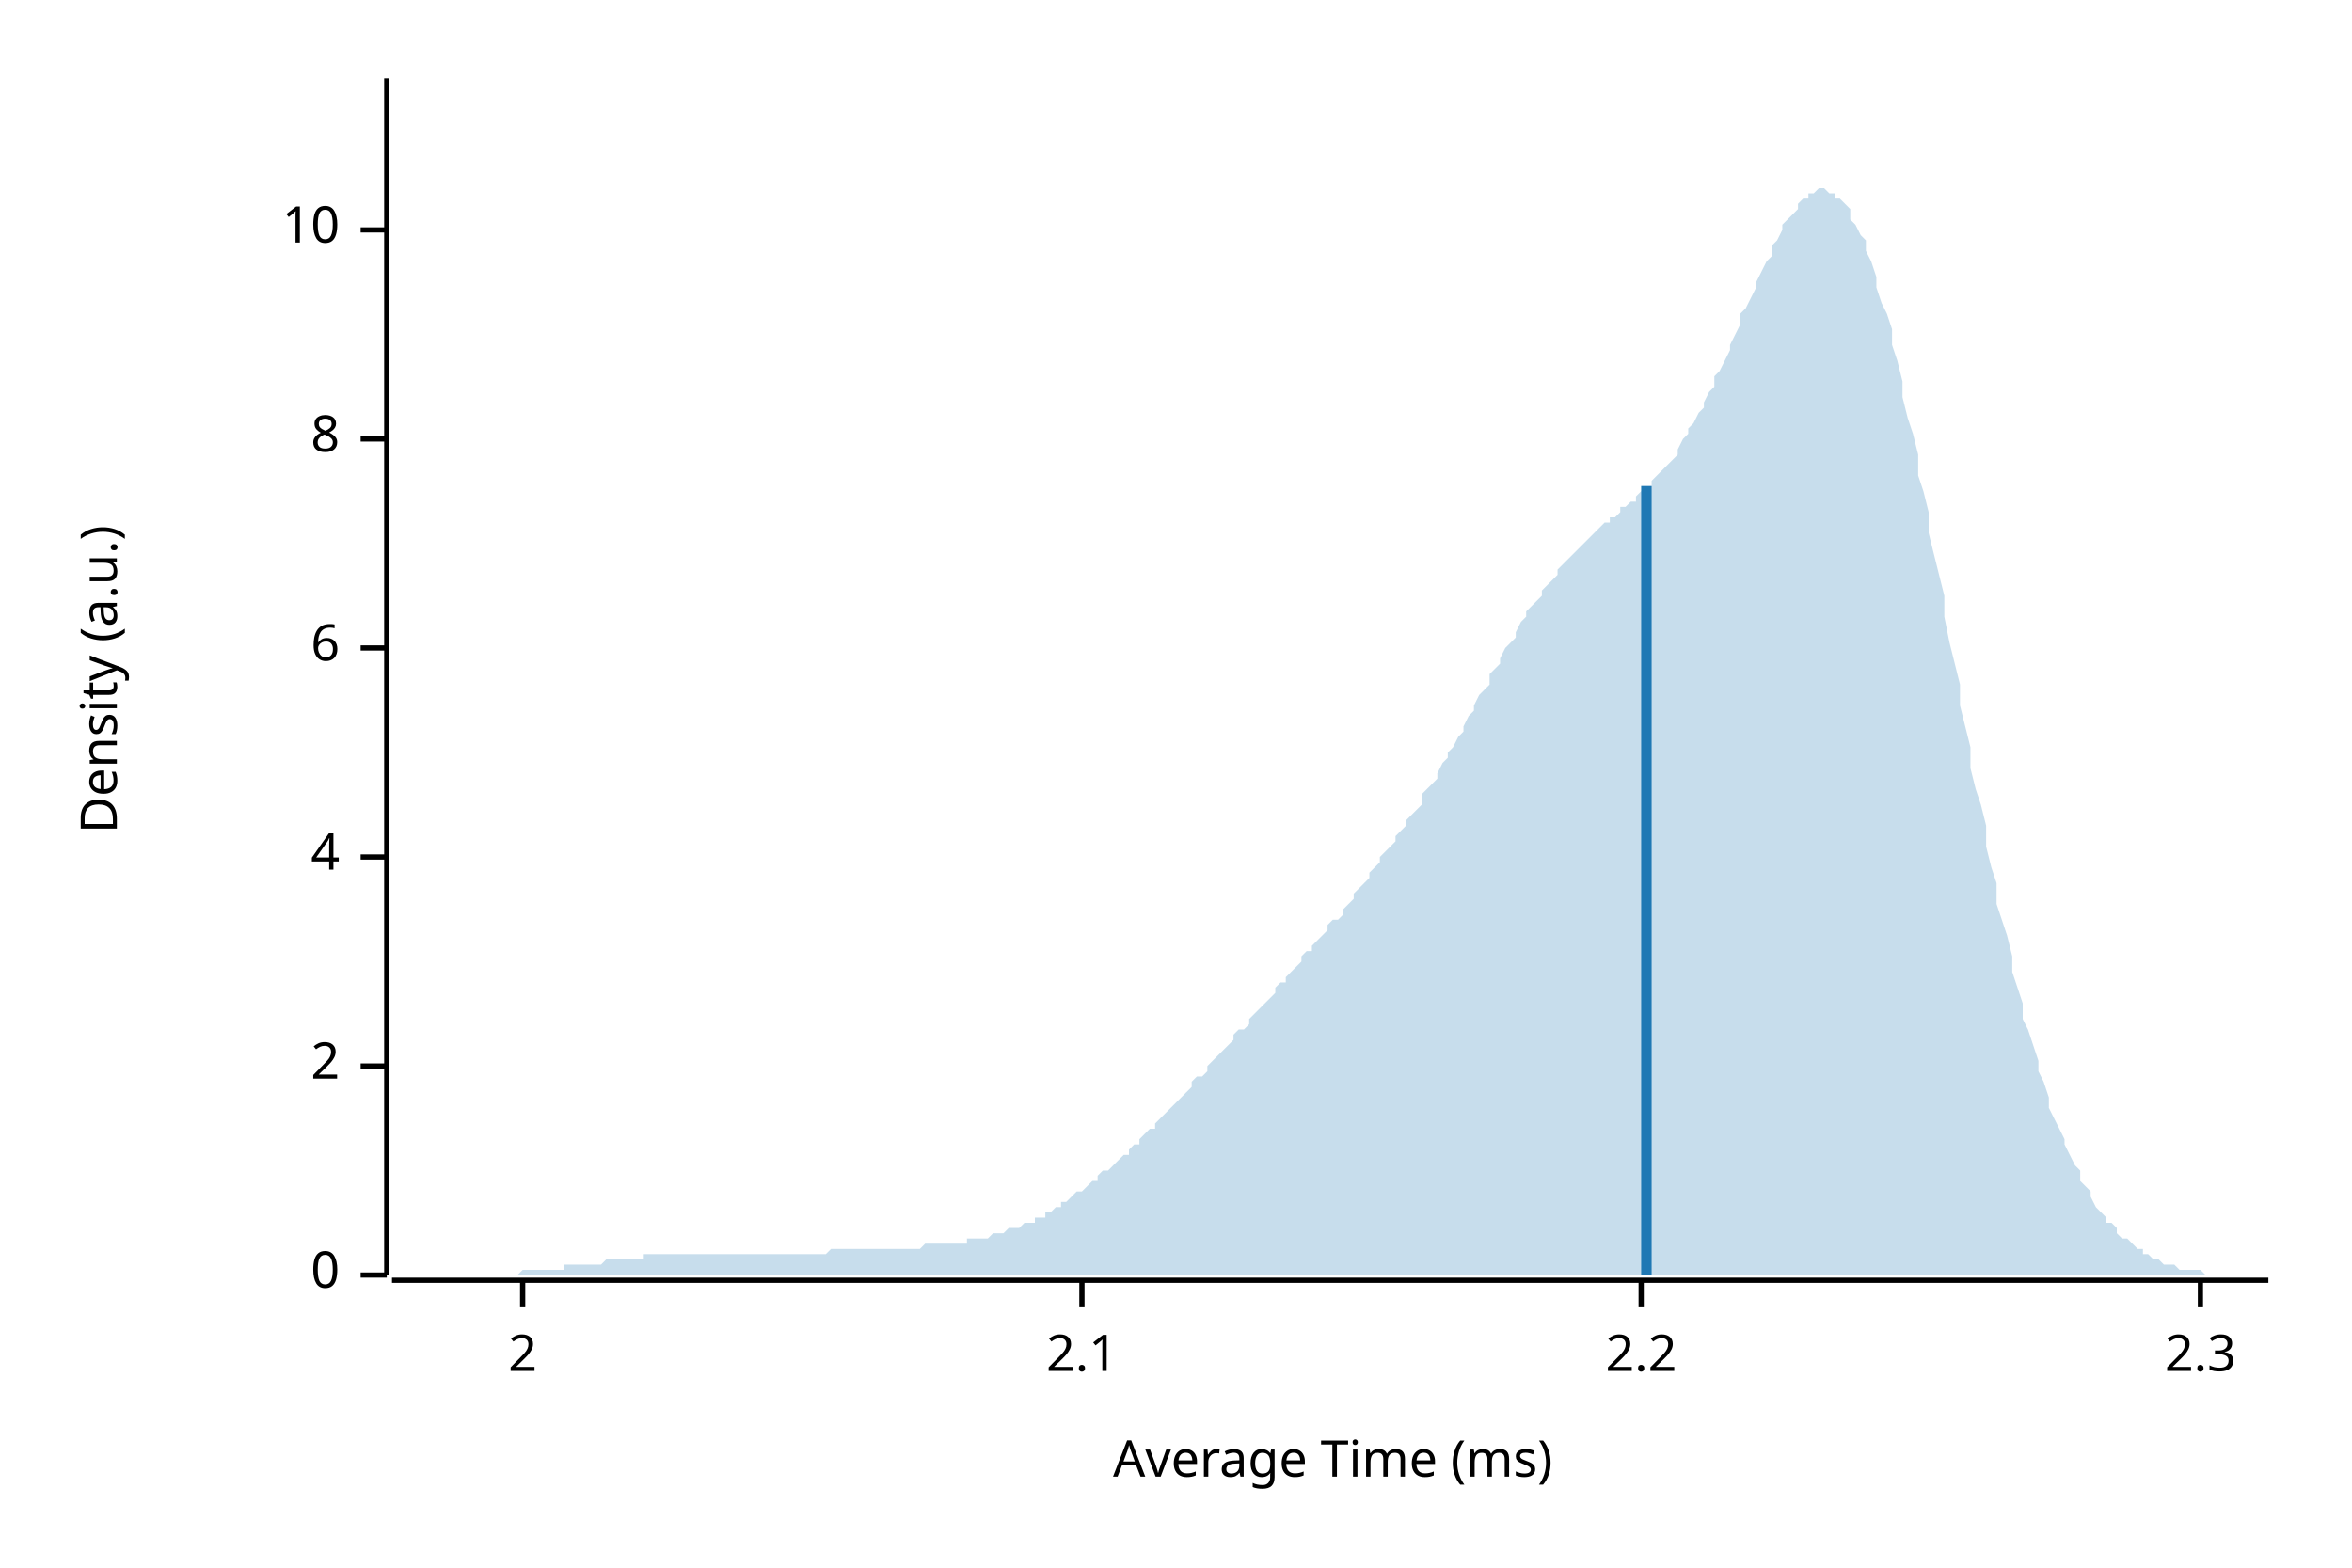
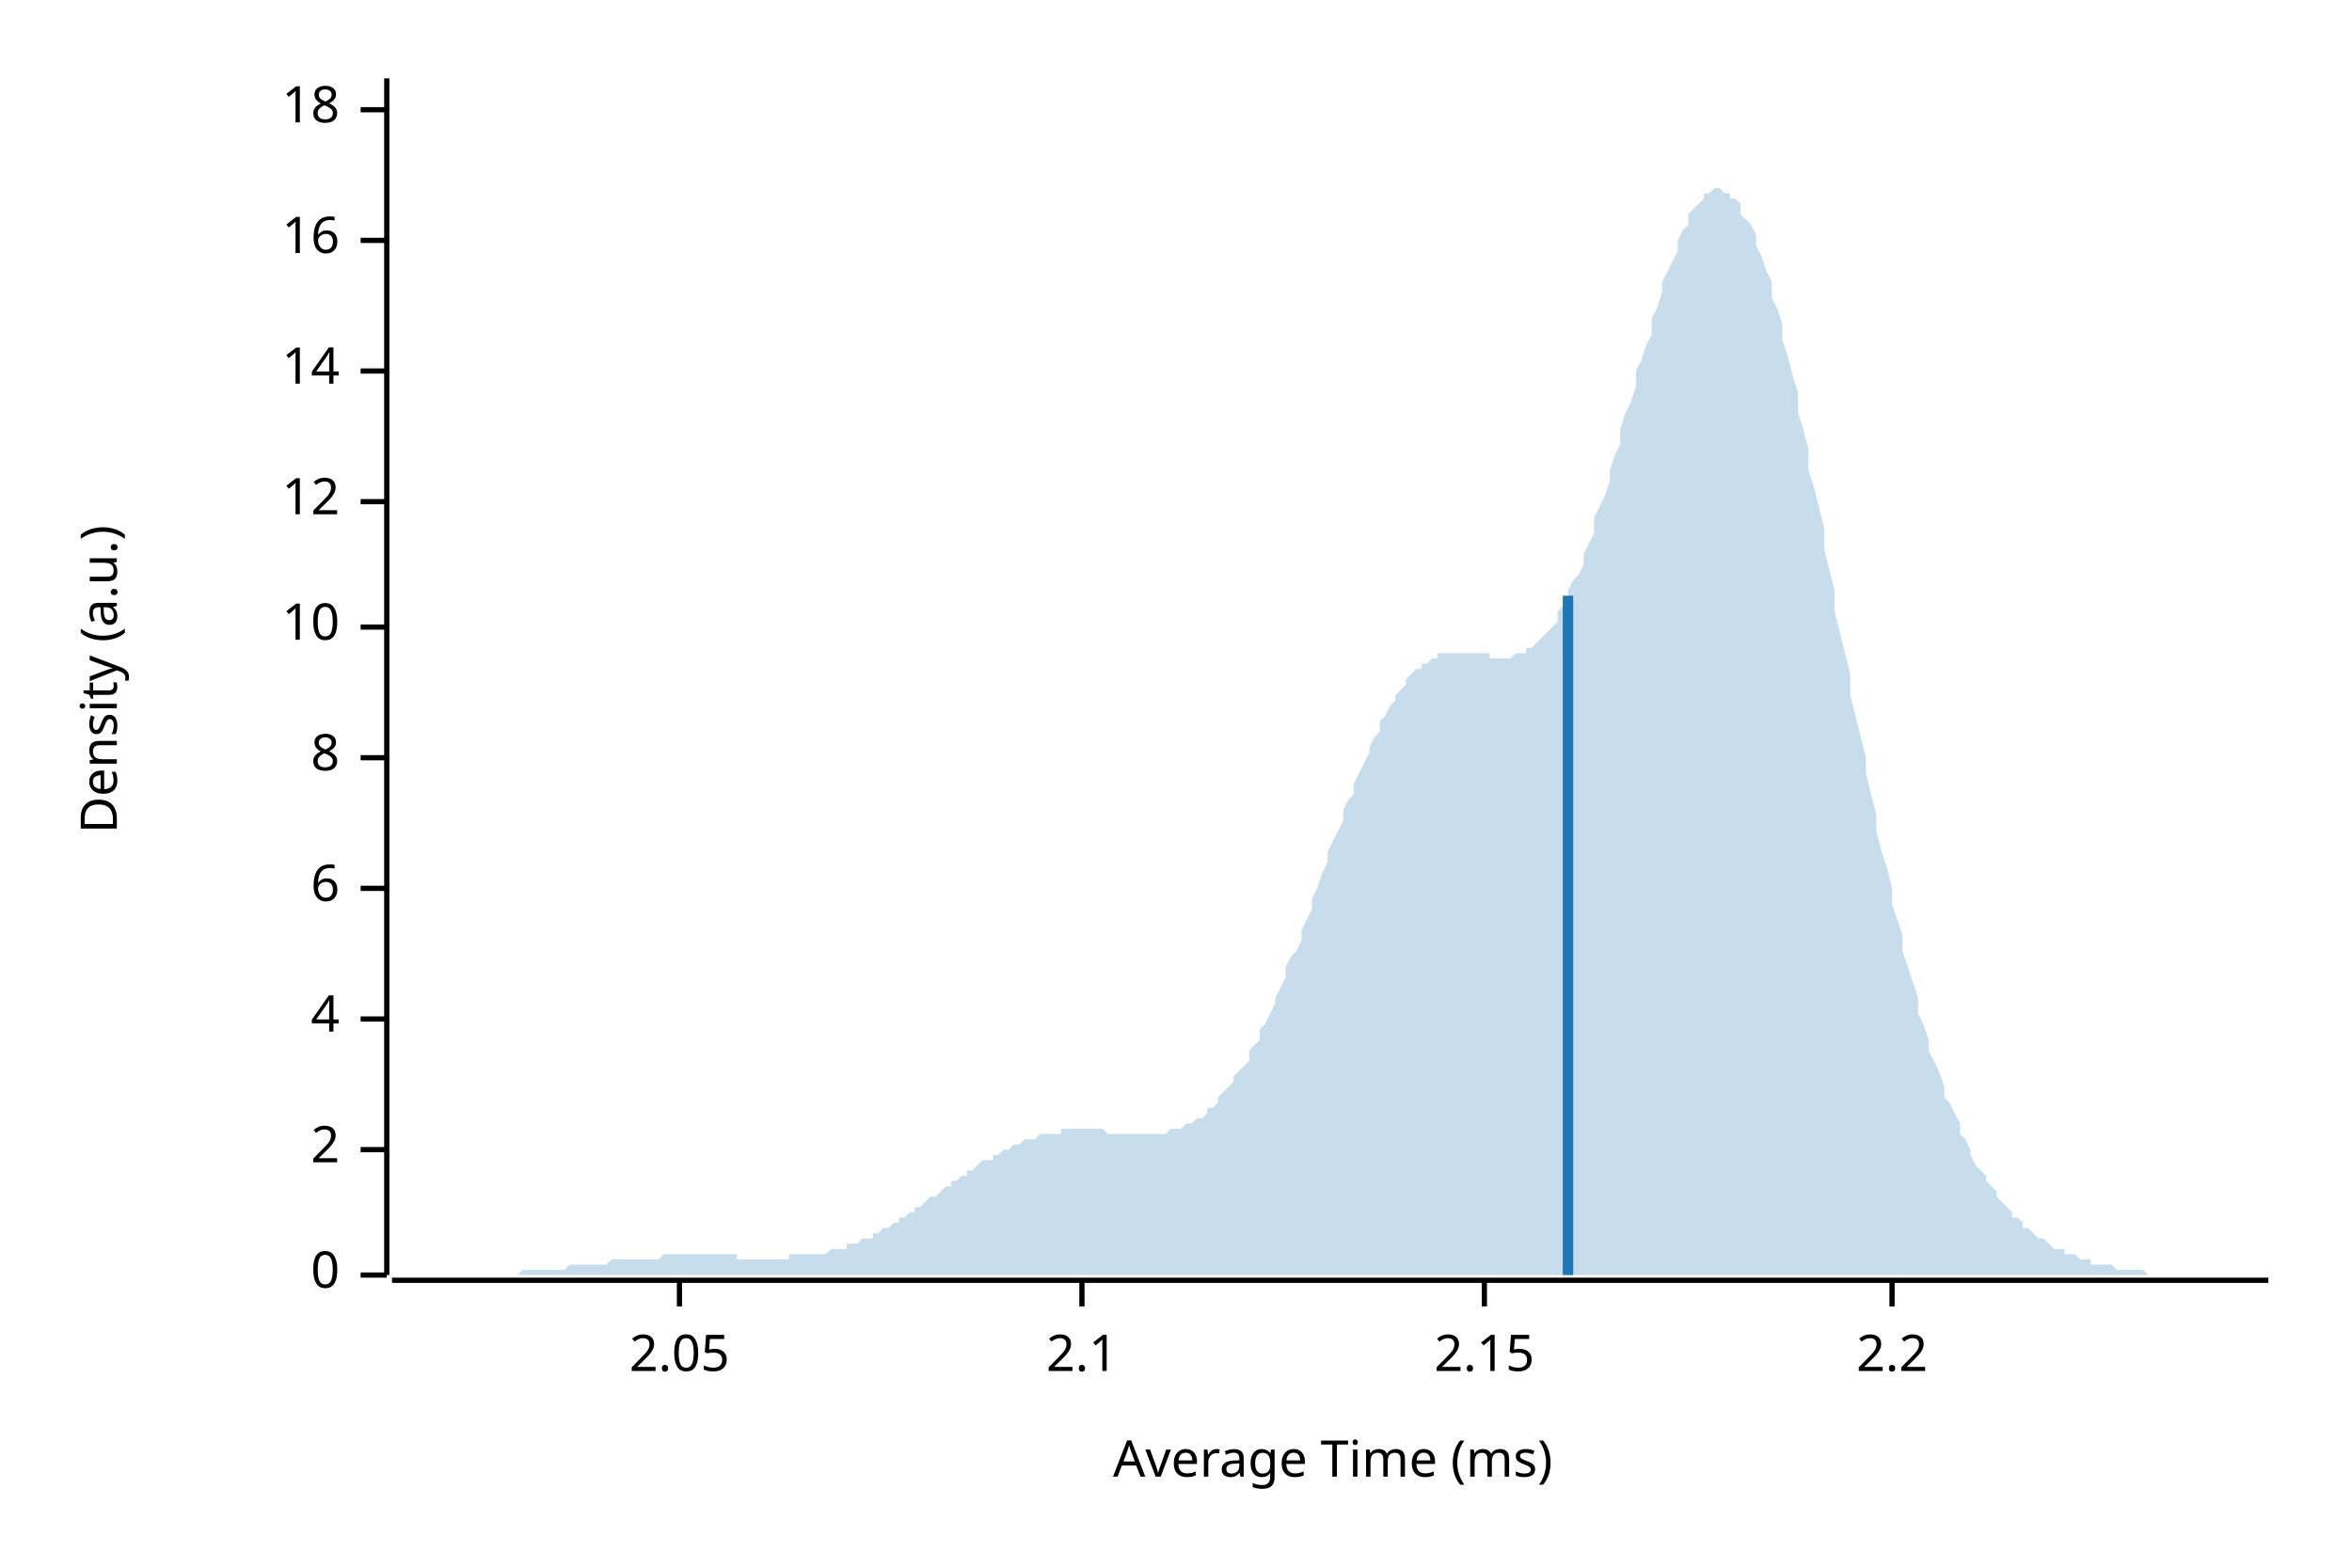
<svg xmlns="http://www.w3.org/2000/svg" width="450" height="300" viewBox="0 0 450 300">
  <text x="15" y="130" dy="0.76em" text-anchor="middle" font-family="sans-serif" font-size="9.677" opacity="1" fill="#000000" transform="rotate(270, 15, 130)">
Density (a.u.)
</text>
  <text x="255" y="285" dy="-0.5ex" text-anchor="middle" font-family="sans-serif" font-size="9.677" opacity="1" fill="#000000">
Average Time (ms)
</text>
  <polyline fill="none" opacity="1" stroke="#000000" stroke-width="1" points="74,15 74,244 " />
  <text x="65" y="244" dy="0.5ex" text-anchor="end" font-family="sans-serif" font-size="9.677" opacity="1" fill="#000000">
0
</text>
  <polyline fill="none" opacity="1" stroke="#000000" stroke-width="1" points="69,244 74,244 " />
-   <text x="65" y="204" dy="0.5ex" text-anchor="end" font-family="sans-serif" font-size="9.677" opacity="1" fill="#000000">
+   <text x="65" y="220" dy="0.5ex" text-anchor="end" font-family="sans-serif" font-size="9.677" opacity="1" fill="#000000">
2
</text>
-   <polyline fill="none" opacity="1" stroke="#000000" stroke-width="1" points="69,204 74,204 " />
-   <text x="65" y="164" dy="0.5ex" text-anchor="end" font-family="sans-serif" font-size="9.677" opacity="1" fill="#000000">
+   <polyline fill="none" opacity="1" stroke="#000000" stroke-width="1" points="69,220 74,220 " />
+   <text x="65" y="195" dy="0.5ex" text-anchor="end" font-family="sans-serif" font-size="9.677" opacity="1" fill="#000000">
4
</text>
-   <polyline fill="none" opacity="1" stroke="#000000" stroke-width="1" points="69,164 74,164 " />
-   <text x="65" y="124" dy="0.5ex" text-anchor="end" font-family="sans-serif" font-size="9.677" opacity="1" fill="#000000">
+   <polyline fill="none" opacity="1" stroke="#000000" stroke-width="1" points="69,195 74,195 " />
+   <text x="65" y="170" dy="0.5ex" text-anchor="end" font-family="sans-serif" font-size="9.677" opacity="1" fill="#000000">
6
</text>
-   <polyline fill="none" opacity="1" stroke="#000000" stroke-width="1" points="69,124 74,124 " />
-   <text x="65" y="84" dy="0.5ex" text-anchor="end" font-family="sans-serif" font-size="9.677" opacity="1" fill="#000000">
+   <polyline fill="none" opacity="1" stroke="#000000" stroke-width="1" points="69,170 74,170 " />
+   <text x="65" y="145" dy="0.5ex" text-anchor="end" font-family="sans-serif" font-size="9.677" opacity="1" fill="#000000">
8
</text>
-   <polyline fill="none" opacity="1" stroke="#000000" stroke-width="1" points="69,84 74,84 " />
-   <text x="65" y="44" dy="0.5ex" text-anchor="end" font-family="sans-serif" font-size="9.677" opacity="1" fill="#000000">
+   <polyline fill="none" opacity="1" stroke="#000000" stroke-width="1" points="69,145 74,145 " />
+   <text x="65" y="120" dy="0.5ex" text-anchor="end" font-family="sans-serif" font-size="9.677" opacity="1" fill="#000000">
10
</text>
-   <polyline fill="none" opacity="1" stroke="#000000" stroke-width="1" points="69,44 74,44 " />
+   <polyline fill="none" opacity="1" stroke="#000000" stroke-width="1" points="69,120 74,120 " />
+   <text x="65" y="96" dy="0.5ex" text-anchor="end" font-family="sans-serif" font-size="9.677" opacity="1" fill="#000000">
+ 12
+ </text>
+   <polyline fill="none" opacity="1" stroke="#000000" stroke-width="1" points="69,96 74,96 " />
+   <text x="65" y="71" dy="0.5ex" text-anchor="end" font-family="sans-serif" font-size="9.677" opacity="1" fill="#000000">
+ 14
+ </text>
+   <polyline fill="none" opacity="1" stroke="#000000" stroke-width="1" points="69,71 74,71 " />
+   <text x="65" y="46" dy="0.5ex" text-anchor="end" font-family="sans-serif" font-size="9.677" opacity="1" fill="#000000">
+ 16
+ </text>
+   <polyline fill="none" opacity="1" stroke="#000000" stroke-width="1" points="69,46 74,46 " />
+   <text x="65" y="21" dy="0.5ex" text-anchor="end" font-family="sans-serif" font-size="9.677" opacity="1" fill="#000000">
+ 18
+ </text>
+   <polyline fill="none" opacity="1" stroke="#000000" stroke-width="1" points="69,21 74,21 " />
  <polyline fill="none" opacity="1" stroke="#000000" stroke-width="1" points="75,245 434,245 " />
-   <text x="100" y="255" dy="0.76em" text-anchor="middle" font-family="sans-serif" font-size="9.677" opacity="1" fill="#000000">
- 2
+   <text x="130" y="255" dy="0.76em" text-anchor="middle" font-family="sans-serif" font-size="9.677" opacity="1" fill="#000000">
+ 2.05
</text>
-   <polyline fill="none" opacity="1" stroke="#000000" stroke-width="1" points="100,245 100,250 " />
+   <polyline fill="none" opacity="1" stroke="#000000" stroke-width="1" points="130,245 130,250 " />
  <text x="207" y="255" dy="0.76em" text-anchor="middle" font-family="sans-serif" font-size="9.677" opacity="1" fill="#000000">
2.1
</text>
  <polyline fill="none" opacity="1" stroke="#000000" stroke-width="1" points="207,245 207,250 " />
-   <text x="314" y="255" dy="0.76em" text-anchor="middle" font-family="sans-serif" font-size="9.677" opacity="1" fill="#000000">
+   <text x="284" y="255" dy="0.76em" text-anchor="middle" font-family="sans-serif" font-size="9.677" opacity="1" fill="#000000">
+ 2.15
+ </text>
+   <polyline fill="none" opacity="1" stroke="#000000" stroke-width="1" points="284,245 284,250 " />
+   <text x="362" y="255" dy="0.76em" text-anchor="middle" font-family="sans-serif" font-size="9.677" opacity="1" fill="#000000">
2.2
</text>
-   <polyline fill="none" opacity="1" stroke="#000000" stroke-width="1" points="314,245 314,250 " />
-   <text x="421" y="255" dy="0.76em" text-anchor="middle" font-family="sans-serif" font-size="9.677" opacity="1" fill="#000000">
- 2.3
- </text>
-   <polyline fill="none" opacity="1" stroke="#000000" stroke-width="1" points="421,245 421,250 " />
-   <polygon opacity="0.25" fill="#1F78B4" points="75,244 75,244 76,244 77,244 77,244 78,244 79,244 80,244 80,244 81,244 82,244 82,244 83,244 84,244 85,244 85,244 86,244 87,244 87,244 88,244 89,244 90,244 90,244 91,244 92,244 92,244 93,244 94,244 95,244 95,244 96,244 97,244 98,244 98,244 99,244 100,243 100,243 101,243 102,243 103,243 103,243 104,243 105,243 105,243 106,243 107,243 108,243 108,242 109,242 110,242 110,242 111,242 112,242 113,242 113,242 114,242 115,242 116,241 116,241 117,241 118,241 118,241 119,241 120,241 121,241 121,241 122,241 123,241 123,240 124,240 125,240 126,240 126,240 127,240 128,240 128,240 129,240 130,240 131,240 131,240 132,240 133,240 133,240 134,240 135,240 136,240 136,240 137,240 138,240 139,240 139,240 140,240 141,240 141,240 142,240 143,240 144,240 144,240 145,240 146,240 146,240 147,240 148,240 149,240 149,240 150,240 151,240 151,240 152,240 153,240 154,240 154,240 155,240 156,240 157,240 157,240 158,240 159,239 159,239 160,239 161,239 162,239 162,239 163,239 164,239 164,239 165,239 166,239 167,239 167,239 168,239 169,239 169,239 170,239 171,239 172,239 172,239 173,239 174,239 175,239 175,239 176,239 177,238 177,238 178,238 179,238 180,238 180,238 181,238 182,238 182,238 183,238 184,238 185,238 185,237 186,237 187,237 187,237 188,237 189,237 190,236 190,236 191,236 192,236 192,236 193,235 194,235 195,235 195,235 196,234 197,234 198,234 198,233 199,233 200,233 200,232 201,232 202,231 203,231 203,230 204,230 205,229 205,229 206,228 207,228 208,227 208,227 209,226 210,226 210,225 211,224 212,224 213,223 213,223 214,222 215,221 216,221 216,220 217,219 218,219 218,218 219,217 220,216 221,216 221,215 222,214 223,213 223,213 224,212 225,211 226,210 226,210 227,209 228,208 228,207 229,206 230,206 231,205 231,204 232,203 233,202 233,202 234,201 235,200 236,199 236,198 237,197 238,197 239,196 239,195 240,194 241,193 241,193 242,192 243,191 244,190 244,189 245,188 246,188 246,187 247,186 248,185 249,184 249,183 250,182 251,182 251,181 252,180 253,179 254,178 254,177 255,176 256,176 257,175 257,174 258,173 259,172 259,171 260,170 261,169 262,168 262,167 263,166 264,165 264,164 265,163 266,162 267,161 267,160 268,159 269,158 269,157 270,156 271,155 272,154 272,152 273,151 274,150 275,149 275,148 276,146 277,145 277,144 278,143 279,141 280,140 280,139 281,137 282,136 282,135 283,133 284,132 285,131 285,129 286,128 287,127 287,126 288,124 289,123 290,122 290,121 291,119 292,118 292,117 293,116 294,115 295,114 295,113 296,112 297,111 298,110 298,109 299,108 300,107 300,107 301,106 302,105 303,104 303,104 304,103 305,102 305,102 306,101 307,100 308,100 308,99 309,99 310,98 310,97 311,97 312,96 313,96 313,95 314,94 315,94 316,93 316,92 317,91 318,90 318,90 319,89 320,88 321,87 321,86 322,84 323,83 323,82 324,81 325,79 326,78 326,77 327,75 328,74 328,72 329,71 330,69 331,67 331,66 332,64 333,62 333,60 334,59 335,57 336,55 336,54 337,52 338,50 339,49 339,47 340,46 341,44 341,43 342,42 343,41 344,40 344,39 345,38 346,38 346,37 347,37 348,36 349,36 349,36 350,37 351,37 351,38 352,38 353,39 354,40 354,42 355,43 356,45 357,46 357,48 358,50 359,53 359,55 360,58 361,60 362,63 362,66 363,69 364,73 364,76 365,80 366,83 367,87 367,91 368,94 369,98 369,102 370,106 371,110 372,114 372,118 373,123 374,127 375,131 375,135 376,139 377,143 377,147 378,151 379,154 380,158 380,162 381,166 382,169 382,173 383,176 384,179 385,183 385,186 386,189 387,192 387,195 388,197 389,200 390,203 390,205 391,207 392,210 392,212 393,214 394,216 395,218 395,219 396,221 397,223 398,224 398,226 399,227 400,228 400,229 401,231 402,232 403,233 403,234 404,234 405,235 405,236 406,237 407,237 408,238 408,238 409,239 410,239 410,240 411,240 412,241 413,241 413,241 414,242 415,242 416,242 416,242 417,243 418,243 418,243 419,243 420,243 421,243 421,243 422,244 423,244 423,244 424,244 425,244 426,244 426,244 427,244 428,244 428,244 429,244 430,244 431,244 431,244 432,244 433,244 434,244 434,244 75,244 " />
-   <polyline fill="none" opacity="1" stroke="#1F78B4" stroke-width="2" points="315,244 315,93 " />
+   <polyline fill="none" opacity="1" stroke="#000000" stroke-width="1" points="362,245 362,250 " />
+   <polygon opacity="0.25" fill="#1F78B4" points="75,244 75,244 76,244 77,244 77,244 78,244 79,244 80,244 80,244 81,244 82,244 82,244 83,244 84,244 85,244 85,244 86,244 87,244 87,244 88,244 89,244 90,244 90,244 91,244 92,244 92,244 93,244 94,244 95,244 95,244 96,244 97,244 98,244 98,244 99,244 100,243 100,243 101,243 102,243 103,243 103,243 104,243 105,243 105,243 106,243 107,243 108,243 108,243 109,242 110,242 110,242 111,242 112,242 113,242 113,242 114,242 115,242 116,242 116,242 117,241 118,241 118,241 119,241 120,241 121,241 121,241 122,241 123,241 123,241 124,241 125,241 126,241 126,241 127,240 128,240 128,240 129,240 130,240 131,240 131,240 132,240 133,240 133,240 134,240 135,240 136,240 136,240 137,240 138,240 139,240 139,240 140,240 141,240 141,241 142,241 143,241 144,241 144,241 145,241 146,241 146,241 147,241 148,241 149,241 149,241 150,241 151,241 151,240 152,240 153,240 154,240 154,240 155,240 156,240 157,240 157,240 158,240 159,239 159,239 160,239 161,239 162,239 162,238 163,238 164,238 164,238 165,237 166,237 167,237 167,236 168,236 169,235 169,235 170,235 171,234 172,234 172,233 173,233 174,232 175,232 175,231 176,231 177,230 177,230 178,229 179,229 180,228 180,228 181,227 182,227 182,226 183,226 184,225 185,225 185,224 186,224 187,223 187,223 188,222 189,222 190,222 190,221 191,221 192,220 192,220 193,220 194,219 195,219 195,219 196,218 197,218 198,218 198,218 199,217 200,217 200,217 201,217 202,217 203,217 203,216 204,216 205,216 205,216 206,216 207,216 208,216 208,216 209,216 210,216 210,216 211,216 212,217 213,217 213,217 214,217 215,217 216,217 216,217 217,217 218,217 218,217 219,217 220,217 221,217 221,217 222,217 223,217 223,217 224,216 225,216 226,216 226,216 227,215 228,215 228,215 229,214 230,214 231,213 231,212 232,212 233,211 233,210 234,209 235,208 236,207 236,206 237,205 238,204 239,203 239,201 240,200 241,199 241,197 242,196 243,194 244,192 244,191 245,189 246,187 246,185 247,183 248,182 249,180 249,178 250,176 251,174 251,172 252,170 253,167 254,165 254,163 255,161 256,159 257,157 257,155 258,153 259,152 259,150 260,148 261,146 262,144 262,143 263,141 264,140 264,138 265,137 266,135 267,134 267,133 268,132 269,131 269,130 270,129 271,128 272,128 272,127 273,127 274,126 275,126 275,125 276,125 277,125 277,125 278,125 279,125 280,125 280,125 281,125 282,125 282,125 283,125 284,125 285,125 285,126 286,126 287,126 287,126 288,126 289,126 290,125 290,125 291,125 292,125 292,124 293,124 294,123 295,122 295,122 296,121 297,120 298,119 298,117 299,116 300,115 300,113 301,111 302,110 303,108 303,106 304,104 305,102 305,99 306,97 307,95 308,92 308,90 309,87 310,85 310,82 311,79 312,77 313,74 313,71 314,69 315,66 316,64 316,61 317,59 318,56 318,54 319,52 320,50 321,48 321,46 322,44 323,43 323,41 324,40 325,39 326,38 326,37 327,37 328,36 328,36 329,36 330,37 331,37 331,38 332,38 333,39 333,41 334,42 335,43 336,45 336,47 337,49 338,52 339,54 339,57 340,59 341,62 341,65 342,68 343,72 344,75 344,79 345,82 346,86 346,90 347,93 348,97 349,101 349,105 350,109 351,113 351,117 352,121 353,125 354,129 354,133 355,137 356,141 357,145 357,148 358,152 359,156 359,159 360,163 361,166 362,170 362,173 363,176 364,179 364,182 365,185 366,188 367,191 367,194 368,196 369,199 369,201 370,203 371,205 372,208 372,210 373,211 374,213 375,215 375,217 376,218 377,220 377,221 378,223 379,224 380,225 380,226 381,227 382,228 382,229 383,230 384,231 385,232 385,233 386,233 387,234 387,235 388,235 389,236 390,237 390,237 391,237 392,238 392,238 393,239 394,239 395,239 395,240 396,240 397,240 398,241 398,241 399,241 400,241 400,242 401,242 402,242 403,242 403,242 404,242 405,243 405,243 406,243 407,243 408,243 408,243 409,243 410,243 410,243 411,244 412,244 413,244 413,244 414,244 415,244 416,244 416,244 417,244 418,244 418,244 419,244 420,244 421,244 421,244 422,244 423,244 423,244 424,244 425,244 426,244 426,244 427,244 428,244 428,244 429,244 430,244 431,244 431,244 432,244 433,244 434,244 434,244 75,244 " />
+   <polyline fill="none" opacity="1" stroke="#1F78B4" stroke-width="2" points="300,244 300,114 " />
</svg>
